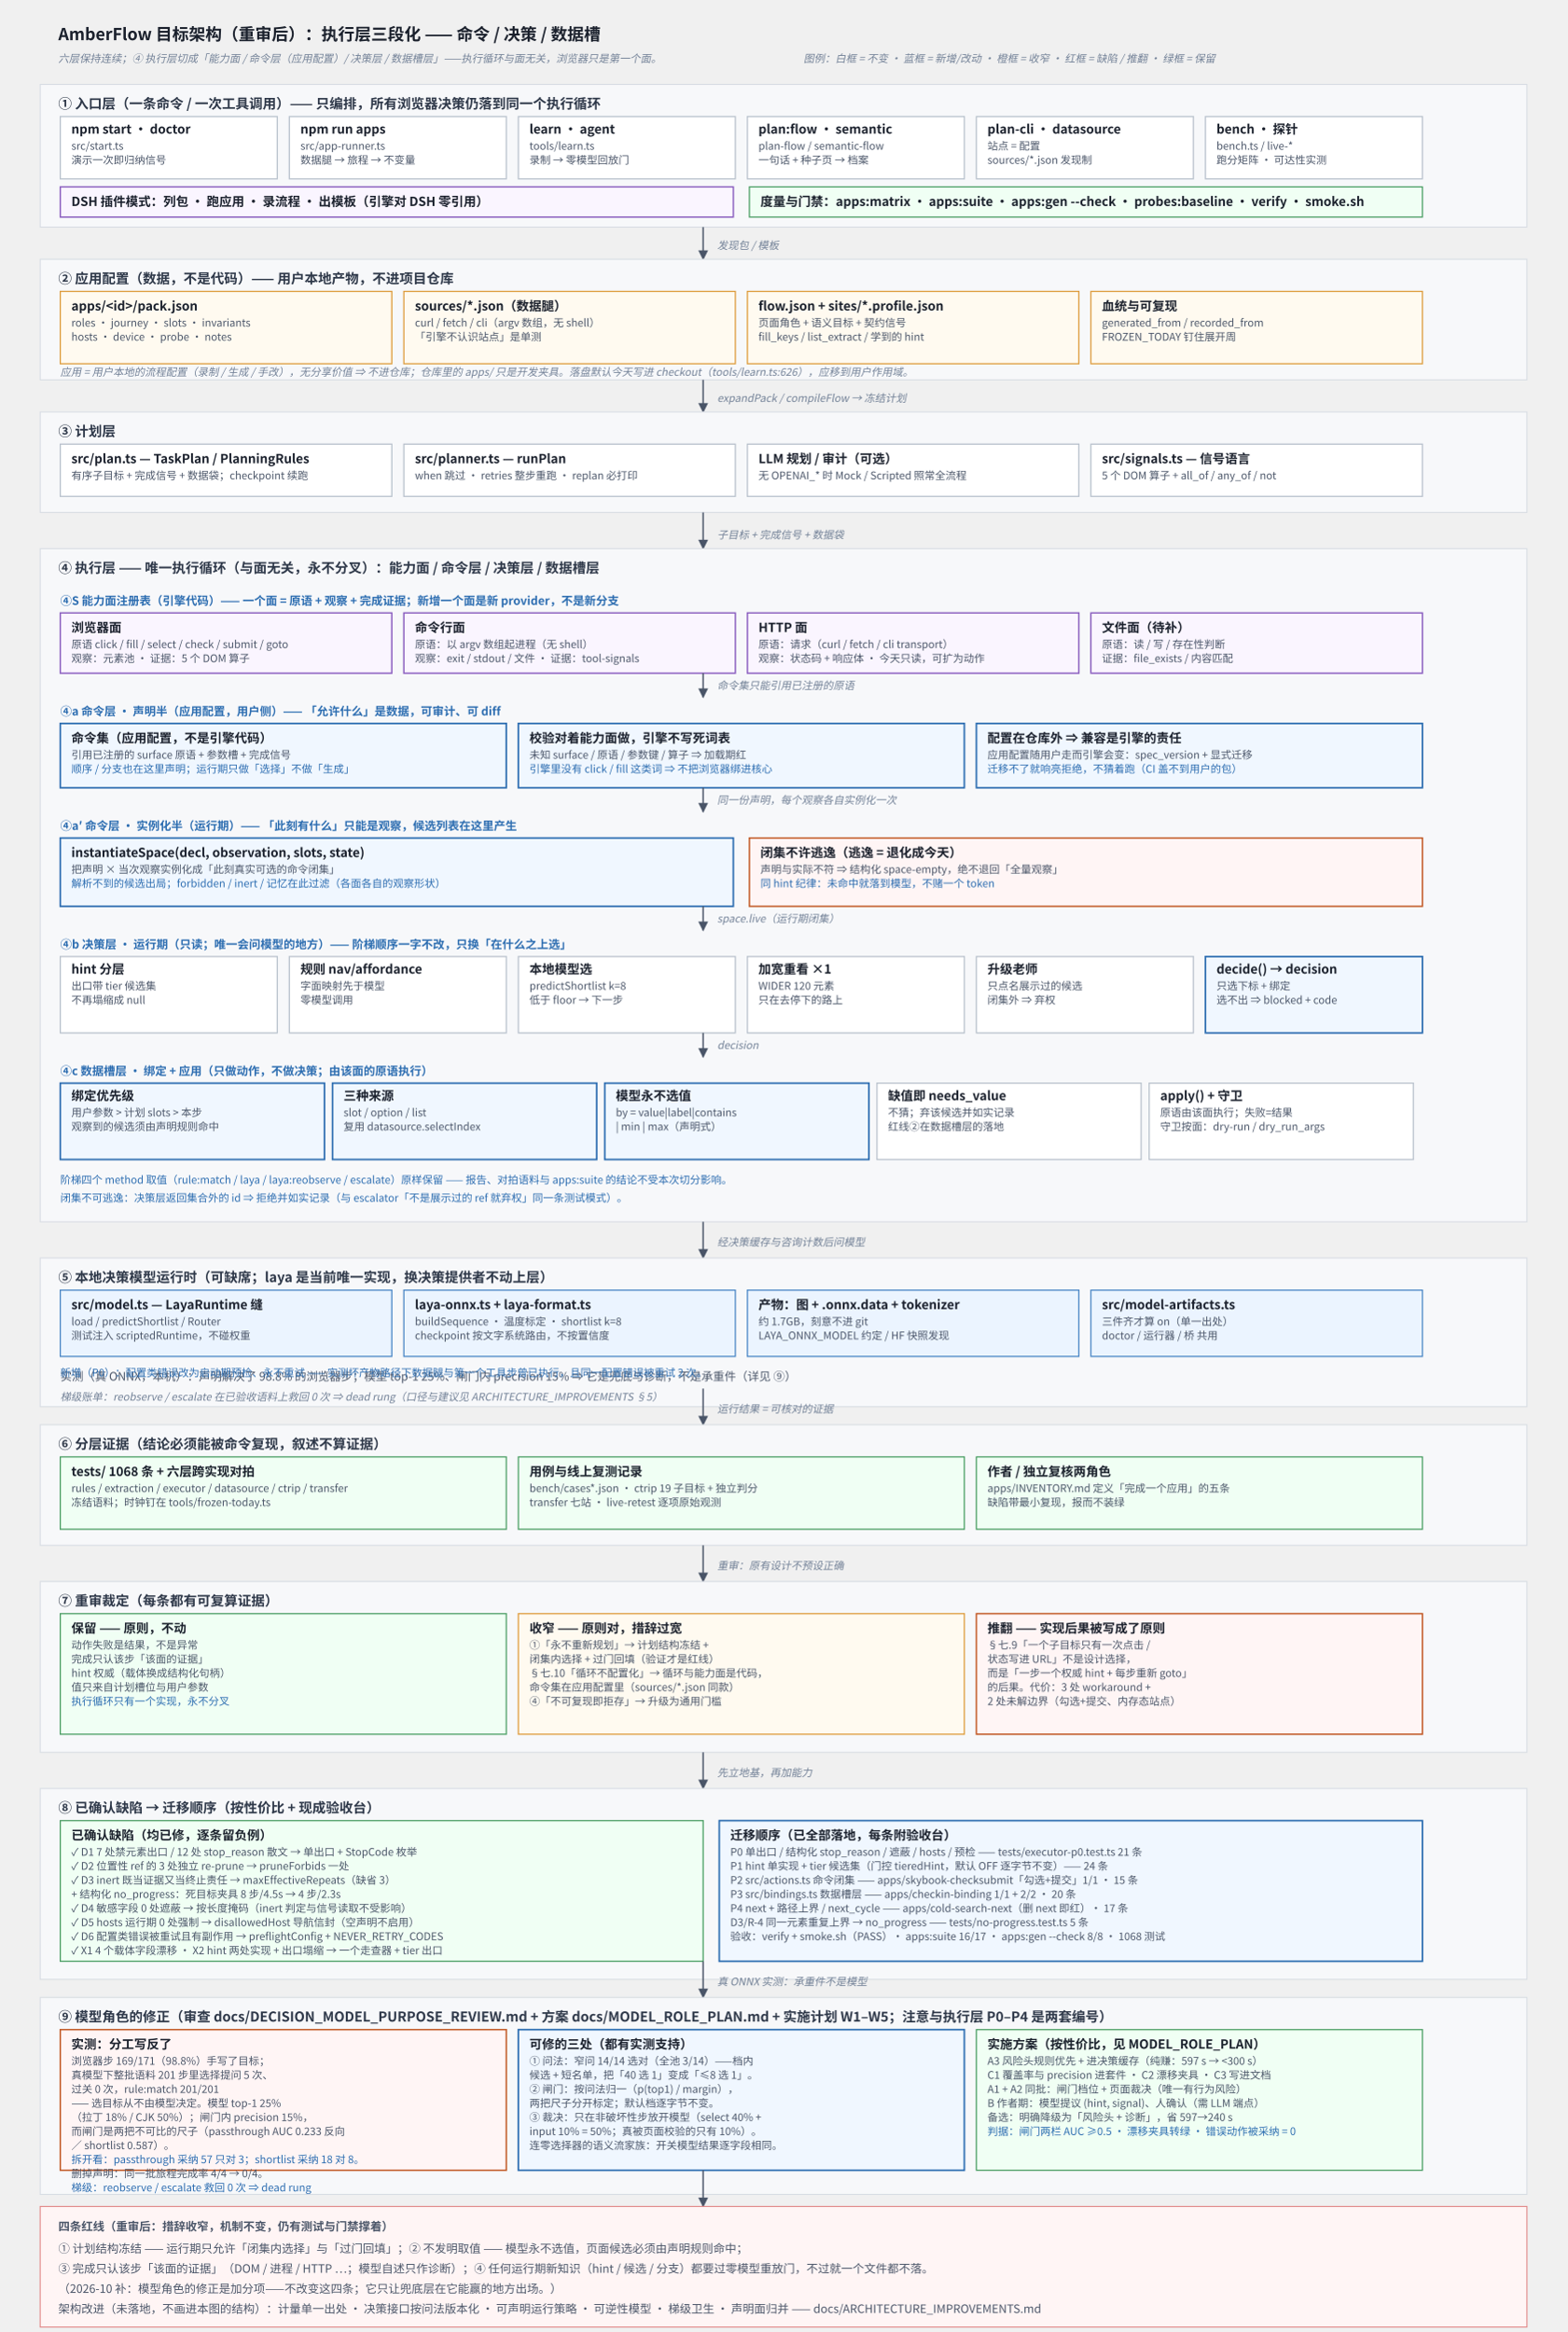
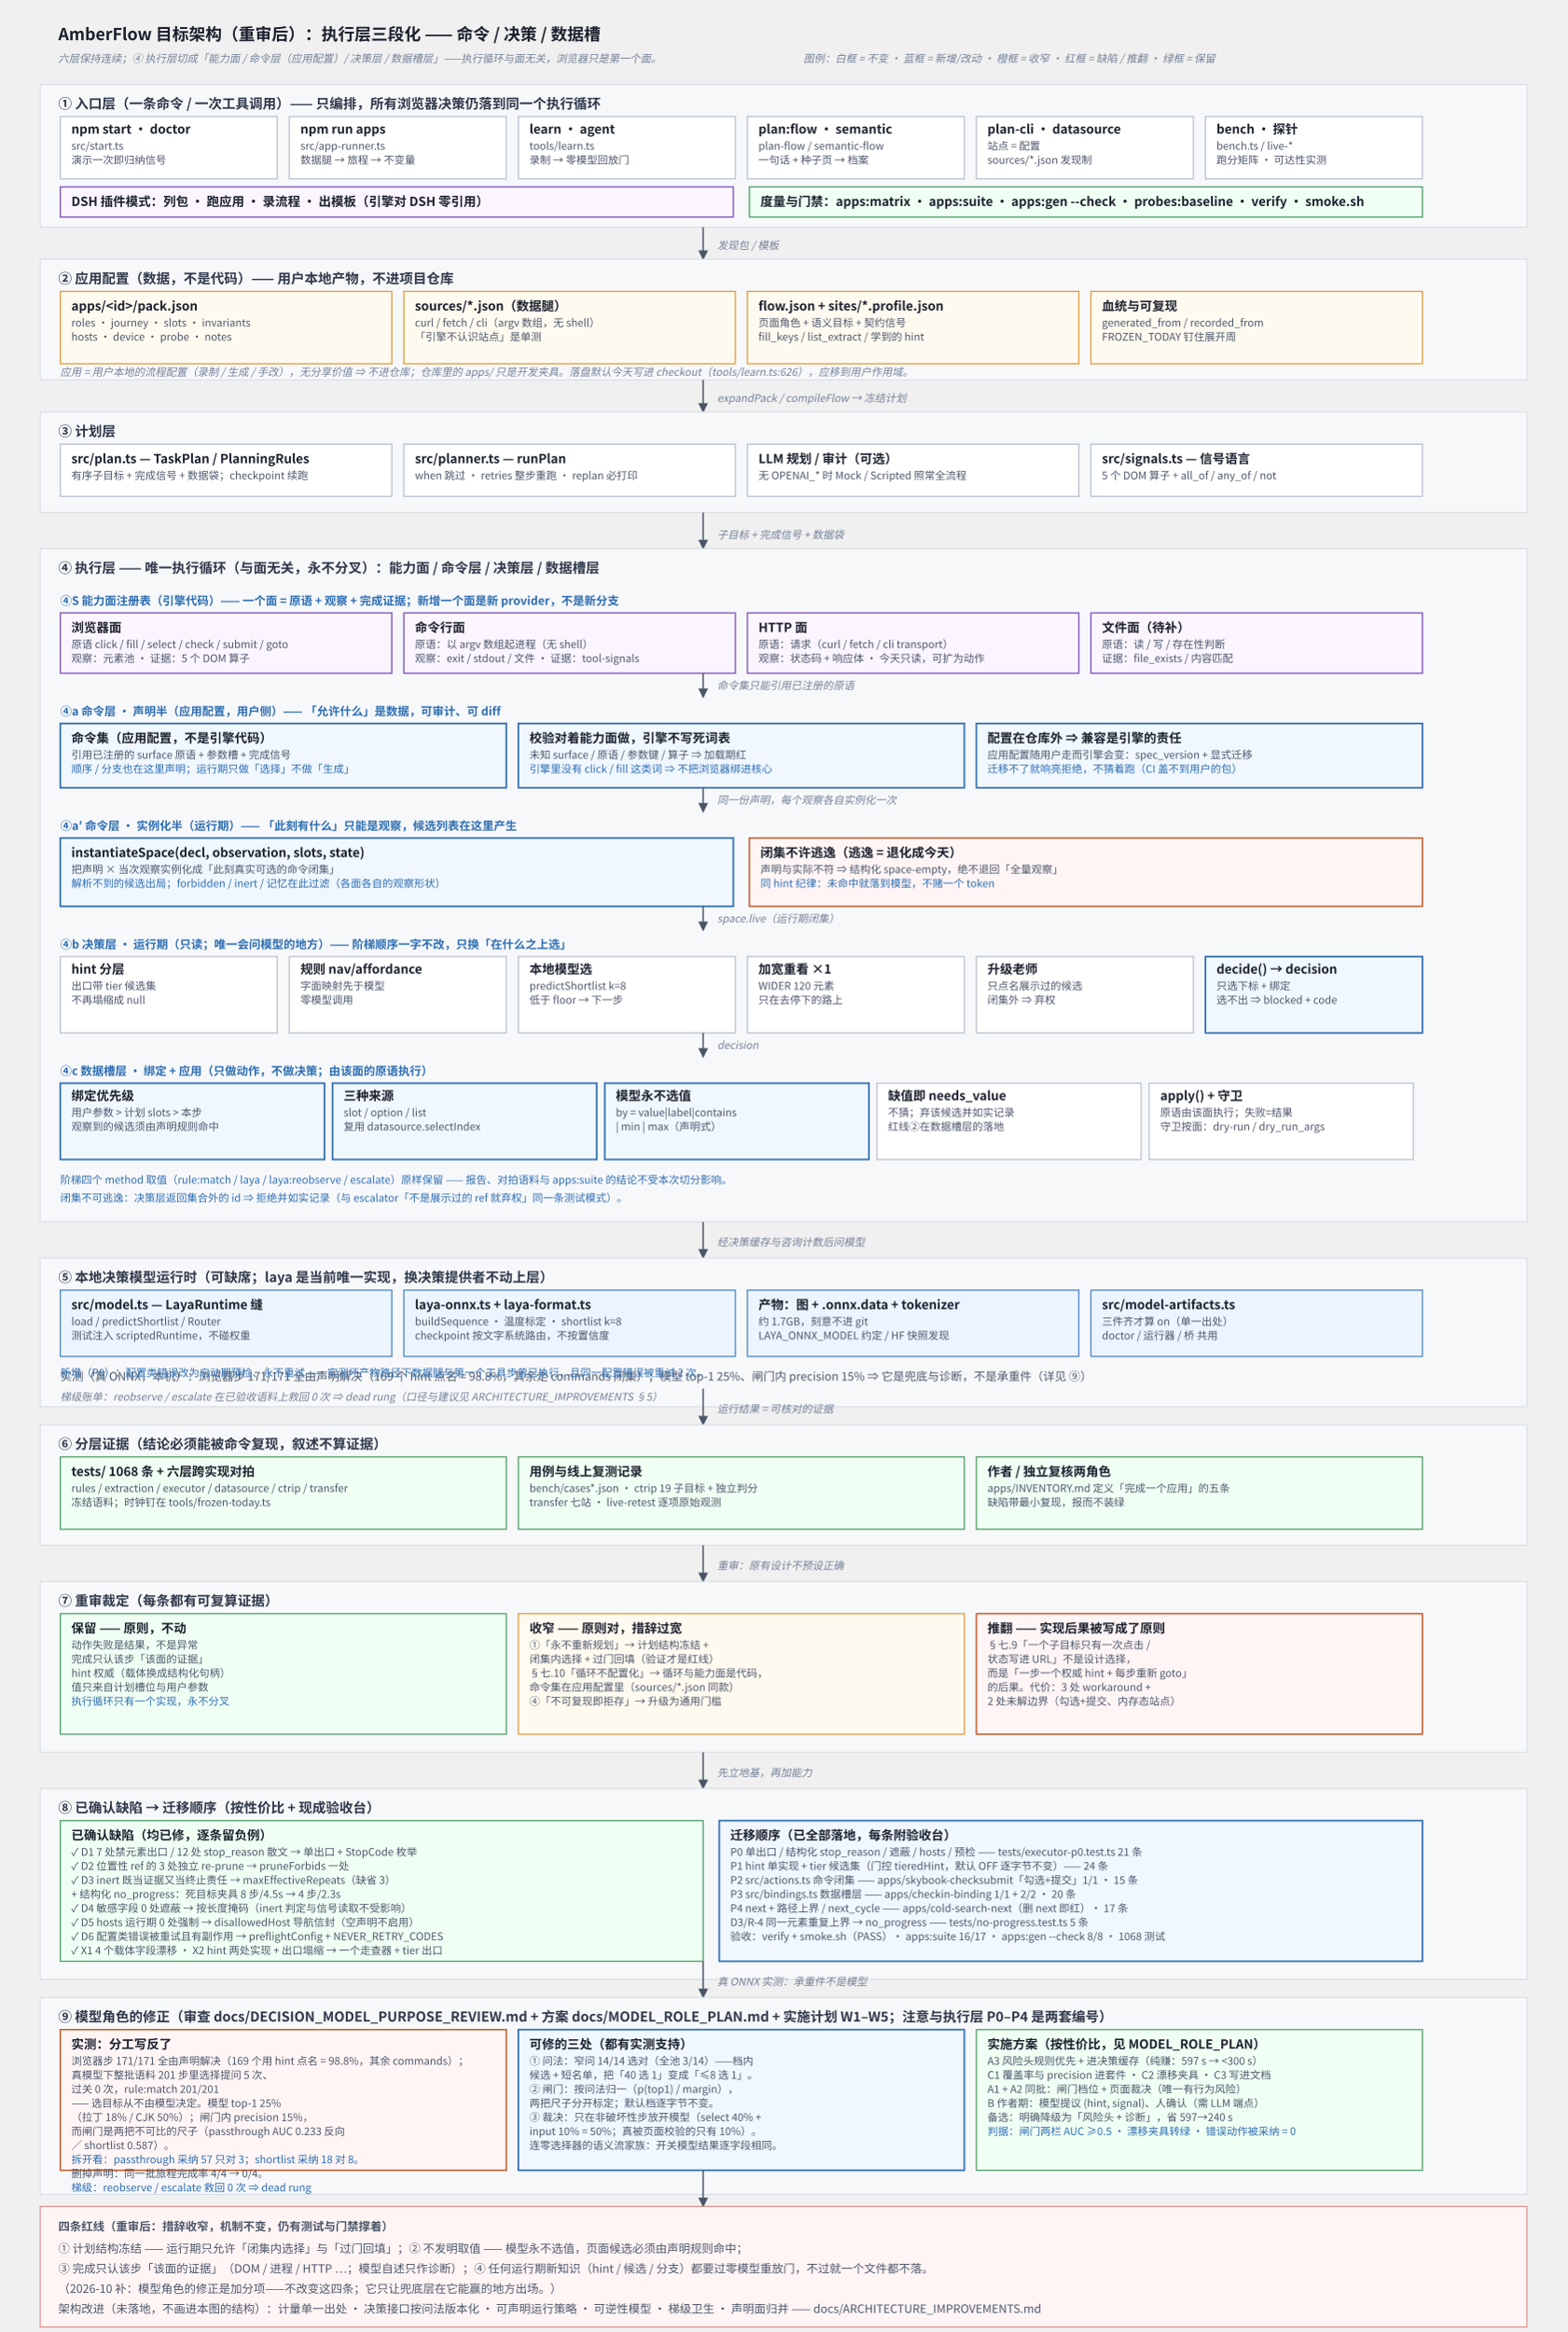
<svg xmlns="http://www.w3.org/2000/svg" width="1560" height="2320" viewBox="0 0 1560 2320" font-family="'PingFang SC','Microsoft YaHei','Noto Sans CJK SC','Source Han Sans CN','Helvetica Neue',Arial,sans-serif">
  <defs>
    <marker id="arr" viewBox="0 0 10 10" refX="9" refY="5" markerWidth="7" markerHeight="7" orient="auto-start-reverse">
      <path d="M0,0 L10,5 L0,10 z" fill="#4a5568" />
    </marker>
    <style>
.band{fill:#f7f8fa;stroke:#d7dce3;stroke-width:1}
.red{fill:#fff5f5;stroke:#e08383}
.lay{fill:#2d3748;font-size:13.5px;font-weight:700}
.title{fill:#1a202c;font-size:16.5px;font-weight:700}
.bx{fill:#fff;stroke:#b8c1cc;stroke-width:1.2}
.bxnew{fill:#f0f7ff;stroke:#2b6cb0;stroke-width:1.6}
.bxred{fill:#fff5f5;stroke:#c05621;stroke-width:1.4}
.bxd{fill:#fffaf0;stroke:#dd9b3b;stroke-width:1.2}
.bxm{fill:#ebf4ff;stroke:#4a86c5;stroke-width:1.2}
.bxe{fill:#f0fff4;stroke:#4a9d63;stroke-width:1.2}
.bxp{fill:#faf5ff;stroke:#8b5fbf;stroke-width:1.4}
.t{fill:#1a202c;font-size:12.5px;font-weight:600}
.s{fill:#4a5568;font-size:10.5px}
.sm{fill:#2b6cb0;font-size:10.5px}
.sub{fill:#2b6cb0;font-size:11.5px;font-weight:700}
.ln{stroke:#4a5568;stroke-width:1.4;fill:none}
.lbl{fill:#718096;font-size:10.5px;font-style:italic}
.foot{fill:#4a5568;font-size:11.5px}
</style>
  </defs>
  <text x="58" y="40" class="title">AmberFlow 目标架构（重审后）：执行层三段化 —— 命令 / 决策 / 数据槽</text>
  <text x="58" y="62" class="lbl">六层保持连续；④ 执行层切成「能力面 / 命令层（应用配置）/ 决策层 / 数据槽层」——执行循环与面无关，浏览器只是第一个面。</text>
  <text x="800" y="62" class="lbl">图例：白框 = 不变 · 蓝框 = 新增/改动 · 橙框 = 收窄 · 红框 = 缺陷 / 推翻 · 绿框 = 保留</text>
  <rect x="40" y="84" width="1480" height="142" class="band" />
  <text x="58" y="108" class="lay">① 入口层（一条命令 / 一次工具调用）—— 只编排，所有浏览器决策仍落到同一个执行循环</text>
  <rect x="60" y="116" width="216" height="62" class="bx" />
  <text x="71" y="133" class="t" font-size="11.5">npm start · doctor</text>
  <text x="71" y="149" class="s">src/start.ts</text>
  <text x="71" y="163" class="s">演示一次即归纳信号</text>
  <rect x="288" y="116" width="216" height="62" class="bx" />
  <text x="299" y="133" class="t" font-size="11.5">npm run apps</text>
  <text x="299" y="149" class="s">src/app-runner.ts</text>
  <text x="299" y="163" class="s">数据腿 → 旅程 → 不变量</text>
  <rect x="516" y="116" width="216" height="62" class="bx" />
  <text x="527" y="133" class="t" font-size="11.5">learn · agent</text>
  <text x="527" y="149" class="s">tools/learn.ts</text>
  <text x="527" y="163" class="s">录制 → 零模型回放门</text>
  <rect x="744" y="116" width="216" height="62" class="bx" />
  <text x="755" y="133" class="t" font-size="11.5">plan:flow · semantic</text>
  <text x="755" y="149" class="s">plan-flow / semantic-flow</text>
  <text x="755" y="163" class="s">一句话 + 种子页 → 档案</text>
  <rect x="972" y="116" width="216" height="62" class="bx" />
  <text x="983" y="133" class="t" font-size="11.5">plan-cli · datasource</text>
  <text x="983" y="149" class="s">站点 = 配置</text>
  <text x="983" y="163" class="s">sources/*.json 发现制</text>
  <rect x="1200" y="116" width="216" height="62" class="bx" />
  <text x="1211" y="133" class="t" font-size="11.5">bench · 探针</text>
  <text x="1211" y="149" class="s">bench.ts / live-*</text>
  <text x="1211" y="163" class="s">跑分矩阵 · 可达性实测</text>
  <rect x="60" y="186" width="670" height="30" class="bxp" />
  <text x="71" y="205" class="t" font-size="11">DSH 插件模式：列包 · 跑应用 · 录流程 · 出模板（引擎对 DSH 零引用）</text>
  <rect x="746" y="186" width="670" height="30" class="bxe" />
  <text x="757" y="205" class="t" font-size="11">度量与门禁：apps:matrix · apps:suite · apps:gen --check · probes:baseline · verify · smoke.sh</text>
  <path class="ln" d="M700,226 V258" marker-end="url(#arr)" />
  <text x="714" y="248" class="lbl">发现包 / 模板</text>
  <rect x="40" y="258" width="1480" height="120" class="band" />
  <text x="58" y="282" class="lay">② 应用配置（数据，不是代码）—— 用户本地产物，不进项目仓库</text>
  <rect x="60" y="290" width="330" height="72" class="bxd" />
  <text x="71" y="309" class="t" font-size="12.5">apps/&lt;id&gt;/pack.json</text>
  <text x="71" y="325" class="s">roles · journey · slots · invariants</text>
  <text x="71" y="339" class="s">hosts · device · probe · notes</text>
  <rect x="402" y="290" width="330" height="72" class="bxd" />
  <text x="413" y="309" class="t" font-size="12.5">sources/*.json（数据腿）</text>
  <text x="413" y="325" class="s">curl / fetch / cli（argv 数组，无 shell）</text>
  <text x="413" y="339" class="s">「引擎不认识站点」是单测</text>
  <rect x="744" y="290" width="330" height="72" class="bxd" />
  <text x="755" y="309" class="t" font-size="12.5">flow.json + sites/*.profile.json</text>
  <text x="755" y="325" class="s">页面角色 + 语义目标 + 契约信号</text>
  <text x="755" y="339" class="s">fill_keys / list_extract / 学到的 hint</text>
  <rect x="1086" y="290" width="330" height="72" class="bxd" />
  <text x="1097" y="309" class="t" font-size="12.5">血统与可复现</text>
  <text x="1097" y="325" class="s">generated_from / recorded_from</text>
  <text x="1097" y="339" class="s">FROZEN_TODAY 钉住展开周</text>
  <text x="60" y="374" class="lbl">应用 = 用户本地的流程配置（录制 / 生成 / 手改），无分享价值 ⇒ 不进仓库；仓库里的 apps/ 只是开发夹具。落盘默认今天写进 checkout（tools/learn.ts:626），应移到用户作用域。</text>
  <path class="ln" d="M700,378 V410" marker-end="url(#arr)" />
  <text x="714" y="400" class="lbl">expandPack / compileFlow → 冻结计划</text>
  <rect x="40" y="410" width="1480" height="100" class="band" />
  <text x="58" y="434" class="lay">③ 计划层</text>
  <rect x="60" y="442" width="330" height="52" class="bx" />
  <text x="71" y="461" class="t" font-size="12.5">src/plan.ts — TaskPlan / PlanningRules</text>
  <text x="71" y="477" class="s">有序子目标 + 完成信号 + 数据袋；checkpoint 续跑</text>
  <rect x="402" y="442" width="330" height="52" class="bx" />
  <text x="413" y="461" class="t" font-size="12.5">src/planner.ts — runPlan</text>
  <text x="413" y="477" class="s">when 跳过 · retries 整步重跑 · replan 必打印</text>
  <rect x="744" y="442" width="330" height="52" class="bx" />
  <text x="755" y="461" class="t" font-size="12.5">LLM 规划 / 审计（可选）</text>
  <text x="755" y="477" class="s">无 OPENAI_* 时 Mock / Scripted 照常全流程</text>
  <rect x="1086" y="442" width="330" height="52" class="bx" />
  <text x="1097" y="461" class="t" font-size="12.5">src/signals.ts — 信号语言</text>
  <text x="1097" y="477" class="s">5 个 DOM 算子 + all_of / any_of / not</text>
  <path class="ln" d="M700,510 V546" marker-end="url(#arr)" />
  <text x="714" y="536" class="lbl">子目标 + 完成信号 + 数据袋</text>
  <rect x="40" y="546" width="1480" height="670" class="band" />
  <text x="58" y="570" class="lay">④ 执行层 —— 唯一执行循环（与面无关，永不分叉）：能力面 / 命令层 / 决策层 / 数据槽层</text>
  <text x="60" y="602" class="sub">④S  能力面注册表（引擎代码）—— 一个面 = 原语 + 观察 + 完成证据；新增一个面是新 provider，不是新分支</text>
  <rect x="60" y="610" width="330" height="60" class="bxp" />
  <text x="71" y="629" class="t" font-size="11.5">浏览器面</text>
  <text x="71" y="645" class="s">原语 click / fill / select / check / submit / goto</text>
  <text x="71" y="659" class="s">观察：元素池 · 证据：5 个 DOM 算子</text>
  <rect x="402" y="610" width="330" height="60" class="bxp" />
  <text x="413" y="629" class="t" font-size="11.5">命令行面</text>
  <text x="413" y="645" class="s">原语：以 argv 数组起进程（无 shell）</text>
  <text x="413" y="659" class="s">观察：exit / stdout / 文件 · 证据：tool-signals</text>
  <rect x="744" y="610" width="330" height="60" class="bxp" />
  <text x="755" y="629" class="t" font-size="11.5">HTTP 面</text>
  <text x="755" y="645" class="s">原语：请求（curl / fetch / cli transport）</text>
  <text x="755" y="659" class="s">观察：状态码 + 响应体 · 今天只读，可扩为动作</text>
  <rect x="1086" y="610" width="330" height="60" class="bxp" />
  <text x="1097" y="629" class="t" font-size="11.5">文件面（待补）</text>
  <text x="1097" y="645" class="s">原语：读 / 写 / 存在性判断</text>
  <text x="1097" y="659" class="s">证据：file_exists / 内容匹配</text>
  <path class="ln" d="M700,670 V694" marker-end="url(#arr)" />
  <text x="714" y="686" class="lbl">命令集只能引用已注册的原语</text>
  <text x="60" y="712" class="sub">④a  命令层 · 声明半（应用配置，用户侧）—— 「允许什么」是数据，可审计、可 diff</text>
  <rect x="60" y="720" width="444" height="64" class="bxnew" />
  <text x="71" y="739" class="t" font-size="11.5">命令集（应用配置，不是引擎代码）</text>
  <text x="71" y="755" class="s">引用已注册的 surface 原语 + 参数槽 + 完成信号</text>
  <text x="71" y="769" class="sm">顺序 / 分支也在这里声明；运行期只做「选择」不做「生成」</text>
  <rect x="516" y="720" width="444" height="64" class="bxnew" />
  <text x="527" y="739" class="t" font-size="11.5">校验对着能力面做，引擎不写死词表</text>
  <text x="527" y="755" class="s">未知 surface / 原语 / 参数键 / 算子 ⇒ 加载期红</text>
  <text x="527" y="769" class="sm">引擎里没有 click / fill 这类词 ⇒ 不把浏览器绑进核心</text>
  <rect x="972" y="720" width="444" height="64" class="bxnew" />
  <text x="983" y="739" class="t" font-size="11.5">配置在仓库外 ⇒ 兼容是引擎的责任</text>
  <text x="983" y="755" class="s">应用配置随用户走而引擎会变：spec_version + 显式迁移</text>
  <text x="983" y="769" class="sm">迁移不了就响亮拒绝，不猜着跑（CI 盖不到用户的包）</text>
  <path class="ln" d="M700,784 V808" marker-end="url(#arr)" />
  <text x="714" y="800" class="lbl">同一份声明，每个观察各自实例化一次</text>
  <text x="60" y="826" class="sub">④a′  命令层 · 实例化半（运行期）—— 「此刻有什么」只能是观察，候选列表在这里产生</text>
  <rect x="60" y="834" width="670" height="68" class="bxnew" />
  <text x="71" y="853" class="t" font-size="11.5">instantiateSpace(decl, observation, slots, state)</text>
  <text x="71" y="869" class="s">把声明 × 当次观察实例化成「此刻真实可选的命令闭集」</text>
  <text x="71" y="883" class="sm">解析不到的候选出局；forbidden / inert / 记忆在此过滤（各面各自的观察形状）</text>
  <rect x="746" y="834" width="670" height="68" class="bxred" />
  <text x="757" y="853" class="t" font-size="11.5">闭集不许逃逸（逃逸 = 退化成今天）</text>
  <text x="757" y="869" class="s">声明与实际不符 ⇒ 结构化 space-empty，绝不退回「全量观察」</text>
  <text x="757" y="883" class="sm">同 hint 纪律：未命中就落到模型，不赌一个 token</text>
  <path class="ln" d="M700,902 V926" marker-end="url(#arr)" />
  <text x="714" y="918" class="lbl">space.live（运行期闭集）</text>
  <text x="60" y="944" class="sub">④b  决策层 · 运行期（只读；唯一会问模型的地方）—— 阶梯顺序一字不改，只换「在什么之上选」</text>
  <rect x="60" y="952" width="216" height="76" class="bx" />
  <text x="71" y="969" class="t" font-size="11">hint 分层</text>
  <text x="71" y="985" class="s">出口带 tier 候选集</text>
  <text x="71" y="999" class="s">不再塌缩成 null</text>
  <rect x="288" y="952" width="216" height="76" class="bx" />
  <text x="299" y="969" class="t" font-size="11">规则 nav/affordance</text>
  <text x="299" y="985" class="s">字面映射先于模型</text>
  <text x="299" y="999" class="s">零模型调用</text>
  <rect x="516" y="952" width="216" height="76" class="bx" />
  <text x="527" y="969" class="t" font-size="11">本地模型选</text>
  <text x="527" y="985" class="s">predictShortlist k=8</text>
  <text x="527" y="999" class="s">低于 floor → 下一步</text>
  <rect x="744" y="952" width="216" height="76" class="bx" />
  <text x="755" y="969" class="t" font-size="11">加宽重看 ×1</text>
  <text x="755" y="985" class="s">WIDER 120 元素</text>
  <text x="755" y="999" class="s">只在去停下的路上</text>
  <rect x="972" y="952" width="216" height="76" class="bx" />
  <text x="983" y="969" class="t" font-size="11">升级老师</text>
  <text x="983" y="985" class="s">只点名展示过的候选</text>
  <text x="983" y="999" class="s">闭集外 ⇒ 弃权</text>
  <rect x="1200" y="952" width="216" height="76" class="bxnew" />
  <text x="1211" y="969" class="t" font-size="11">decide() → decision</text>
  <text x="1211" y="985" class="s">只选下标 + 绑定</text>
  <text x="1211" y="999" class="s">选不出 ⇒ blocked + code</text>
  <path class="ln" d="M700,1028 V1052" marker-end="url(#arr)" />
  <text x="714" y="1044" class="lbl">decision</text>
  <text x="60" y="1070" class="sub">④c  数据槽层 · 绑定 + 应用（只做动作，不做决策；由该面的原语执行）</text>
  <rect x="60" y="1078" width="263" height="76" class="bxnew" />
  <text x="71" y="1095" class="t" font-size="11">绑定优先级</text>
  <text x="71" y="1111" class="s">用户参数 &gt; 计划 slots &gt; 本步</text>
  <text x="71" y="1125" class="s">观察到的候选须由声明规则命中</text>
  <rect x="331" y="1078" width="263" height="76" class="bxnew" />
  <text x="342" y="1095" class="t" font-size="11">三种来源</text>
  <text x="342" y="1111" class="s">slot / option / list</text>
  <text x="342" y="1125" class="s">复用 datasource.selectIndex</text>
  <rect x="602" y="1078" width="263" height="76" class="bxnew" />
  <text x="613" y="1095" class="t" font-size="11">模型永不选值</text>
  <text x="613" y="1111" class="s">by = value|label|contains</text>
  <text x="613" y="1125" class="s">| min | max（声明式）</text>
  <rect x="873" y="1078" width="263" height="76" class="bx" />
  <text x="884" y="1095" class="t" font-size="11">缺值即 needs_value</text>
  <text x="884" y="1111" class="s">不猜；弃该候选并如实记录</text>
  <text x="884" y="1125" class="s">红线②在数据槽层的落地</text>
  <rect x="1144" y="1078" width="263" height="76" class="bx" />
  <text x="1155" y="1095" class="t" font-size="11">apply() + 守卫</text>
  <text x="1155" y="1111" class="s">原语由该面执行；失败=结果</text>
  <text x="1155" y="1125" class="s">守卫按面：dry-run / dry_run_args</text>
  <text x="60" y="1178" class="sm">阶梯四个 method 取值（rule:match / laya / laya:reobserve / escalate）原样保留 —— 报告、对拍语料与 apps:suite 的结论不受本次切分影响。</text>
  <text x="60" y="1196" class="sm">闭集不可逃逸：决策层返回集合外的 id ⇒ 拒绝并如实记录（与 escalator「不是展示过的 ref 就弃权」同一条测试模式）。</text>
  <path class="ln" d="M700,1216 V1252" marker-end="url(#arr)" />
  <text x="714" y="1240" class="lbl">经决策缓存与咨询计数后问模型</text>
  <rect x="40" y="1252" width="1480" height="148" class="band" />
  <text x="58" y="1276" class="lay">⑤ 本地决策模型运行时（可缺席；laya 是当前唯一实现，换决策提供者不动上层）</text>
  <rect x="60" y="1284" width="330" height="66" class="bxm" />
  <text x="71" y="1303" class="t" font-size="12.5">src/model.ts — LayaRuntime 缝</text>
  <text x="71" y="1319" class="s">load / predictShortlist / Router</text>
  <text x="71" y="1333" class="s">测试注入 scriptedRuntime，不碰权重</text>
  <rect x="402" y="1284" width="330" height="66" class="bxm" />
  <text x="413" y="1303" class="t" font-size="12.5">laya-onnx.ts + laya-format.ts</text>
  <text x="413" y="1319" class="s">buildSequence · 温度标定 · shortlist k=8</text>
  <text x="413" y="1333" class="s">checkpoint 按文字系统路由，不按置信度</text>
  <rect x="744" y="1284" width="330" height="66" class="bxm" />
  <text x="755" y="1303" class="t" font-size="12.5">产物：图 + .onnx.data + tokenizer</text>
  <text x="755" y="1319" class="s">约 1.7GB，刻意不进 git</text>
  <text x="755" y="1333" class="s">LAYA_ONNX_MODEL 约定 / HF 快照发现</text>
  <rect x="1086" y="1284" width="330" height="66" class="bxm" />
  <text x="1097" y="1303" class="t" font-size="12.5">src/model-artifacts.ts</text>
  <text x="1097" y="1319" class="s">三件齐才算 on（单一出处）</text>
  <text x="1097" y="1333" class="s">doctor / 运行器 / 桥 共用</text>
-   <text x="60" y="1374" class="foot">实测（真 ONNX，本机）：声明解决了 98.8% 的浏览器步；模型 top-1 25%、闸门内 precision 15% ⇒ 它是兜底与诊断，不是承重件（详见 ⑨）</text>
+   <text x="60" y="1374" class="foot">实测（真 ONNX，本机）：浏览器步 171/171 全由声明解决（169 个 hint 点名 = 98.8%，其余走 commands 闭集）；模型 top-1 25%、闸门内 precision 15% ⇒ 它是兜底与诊断，不是承重件（详见 ⑨）</text>
  <text x="60" y="1394" class="lbl">梯级账单：reobserve / escalate 在已验收语料上救回 0 次 ⇒ dead rung（口径与建议见 ARCHITECTURE_IMPROVEMENTS §5）</text>
  <text x="60" y="1370" class="sm">新增（P0）：配置类错误改为启动期预检、永不重试 —— 实测坏产物路径下数据腿与第一个工具步曾已执行，且同一配置错误被重试 2 次。</text>
  <path class="ln" d="M700,1382 V1418" marker-end="url(#arr)" />
  <text x="714" y="1406" class="lbl">运行结果 = 可核对的证据</text>
  <rect x="40" y="1418" width="1480" height="120" class="band" />
  <text x="58" y="1442" class="lay">⑥ 分层证据（结论必须能被命令复现，叙述不算证据）</text>
  <rect x="60" y="1450" width="444" height="72" class="bxe" />
  <text x="71" y="1469" class="t" font-size="12.5">tests/ 1068 条 + 六层跨实现对拍</text>
  <text x="71" y="1485" class="s">rules / extraction / executor / datasource / ctrip / transfer</text>
  <text x="71" y="1499" class="s">冻结语料；时钟钉在 tools/frozen-today.ts</text>
  <rect x="516" y="1450" width="444" height="72" class="bxe" />
  <text x="527" y="1469" class="t" font-size="12.5">用例与线上复测记录</text>
  <text x="527" y="1485" class="s">bench/cases*.json · ctrip 19 子目标 + 独立判分</text>
  <text x="527" y="1499" class="s">transfer 七站 · live-retest 逐项原始观测</text>
  <rect x="972" y="1450" width="444" height="72" class="bxe" />
  <text x="983" y="1469" class="t" font-size="12.5">作者 / 独立复核两角色</text>
  <text x="983" y="1485" class="s">apps/INVENTORY.md 定义「完成一个应用」的五条</text>
  <text x="983" y="1499" class="s">缺陷带最小复现，报而不装绿</text>
  <path class="ln" d="M700,1538 V1574" marker-end="url(#arr)" />
  <text x="714" y="1562" class="lbl">重审：原有设计不预设正确</text>
  <rect x="40" y="1574" width="1480" height="170" class="band" />
  <text x="58" y="1598" class="lay">⑦ 重审裁定（每条都有可复算证据）</text>
  <rect x="60" y="1606" width="444" height="120" class="bxe" />
  <text x="71" y="1625" class="t" font-size="12">保留 —— 原则，不动</text>
  <text x="71" y="1641" class="s">动作失败是结果，不是异常</text>
  <text x="71" y="1655" class="s">完成只认该步「该面的证据」</text>
  <text x="71" y="1669" class="s">hint 权威（载体换成结构化句柄）</text>
  <text x="71" y="1683" class="s">值只来自计划槽位与用户参数</text>
  <text x="71" y="1697" class="sm">执行循环只有一个实现，永不分叉</text>
  <rect x="516" y="1606" width="444" height="120" class="bxd" />
  <text x="527" y="1625" class="t" font-size="12">收窄 —— 原则对，措辞过宽</text>
  <text x="527" y="1641" class="s">①「永不重新规划」→ 计划结构冻结 +</text>
  <text x="527" y="1655" class="s">     闭集内选择 + 过门回填（验证才是红线）</text>
  <text x="527" y="1669" class="s">§七.10「循环不配置化」→ 循环与能力面是代码，</text>
  <text x="527" y="1683" class="s">     命令集在应用配置里（sources/*.json 同款）</text>
  <text x="527" y="1697" class="s">④「不可复现即拒存」→ 升级为通用门槛</text>
  <rect x="972" y="1606" width="444" height="120" class="bxred" />
  <text x="983" y="1625" class="t" font-size="12">推翻 —— 实现后果被写成了原则</text>
  <text x="983" y="1641" class="s">§七.9「一个子目标只有一次点击 /</text>
  <text x="983" y="1655" class="s">     状态写进 URL」不是设计选择，</text>
  <text x="983" y="1669" class="s">而是「一步一个权威 hint + 每步重新 goto」</text>
  <text x="983" y="1683" class="s">的后果。代价：3 处 workaround +</text>
  <text x="983" y="1697" class="s">2 处未解边界（勾选+提交、内存态站点）</text>
  <path class="ln" d="M700,1744 V1780" marker-end="url(#arr)" />
  <text x="714" y="1768" class="lbl">先立地基，再加能力</text>
  <rect x="40" y="1780" width="1480" height="190" class="band" />
  <text x="58" y="1804" class="lay">⑧ 已确认缺陷 → 迁移顺序（按性价比 + 现成验收台）</text>
  <rect x="60" y="1812" width="640" height="140" class="bxe" />
  <text x="71" y="1831" class="t" font-size="12">已确认缺陷（均已修，逐条留负例）</text>
  <text x="71" y="1847" class="s">✓ D1 7 处禁元素出口 / 12 处 stop_reason 散文 → 单出口 + StopCode 枚举</text>
  <text x="71" y="1861" class="s">✓ D2 位置性 ref 的 3 处独立 re-prune → pruneForbids 一处</text>
  <text x="71" y="1875" class="s">✓ D3 inert 既当证据又当终止责任 → maxEffectiveRepeats（缺省 3）</text>
  <text x="71" y="1889" class="s">      + 结构化 no_progress：死目标夹具 8 步/4.5s → 4 步/2.3s</text>
  <text x="71" y="1903" class="s">✓ D4 敏感字段 0 处遮蔽 → 按长度掩码（inert 判定与信号读取不受影响）</text>
  <text x="71" y="1917" class="s">✓ D5 hosts 运行期 0 处强制 → disallowedHost 导航信封（空声明不启用）</text>
  <text x="71" y="1931" class="s">✓ D6 配置类错误被重试且有副作用 → preflightConfig + NEVER_RETRY_CODES</text>
  <text x="71" y="1945" class="s">✓ X1 4 个载体字段漂移 · X2 hint 两处实现 + 出口塌缩 → 一个走查器 + tier 出口</text>
  <rect x="716" y="1812" width="700" height="140" class="bxnew" />
  <text x="727" y="1831" class="t" font-size="12">迁移顺序（已全部落地，每条附验收台）</text>
  <text x="727" y="1847" class="s">P0 单出口 / 结构化 stop_reason / 遮蔽 / hosts / 预检 —— tests/executor-p0.test.ts 21 条</text>
  <text x="727" y="1861" class="s">P1 hint 单实现 + tier 候选集（门控 tieredHint，默认 OFF 逐字节不变）—— 24 条</text>
  <text x="727" y="1875" class="s">P2 src/actions.ts 命令闭集 —— apps/skybook-checksubmit「勾选+提交」1/1 · 15 条</text>
  <text x="727" y="1889" class="s">P3 src/bindings.ts 数据槽层 —— apps/checkin-binding 1/1 + 2/2 · 20 条</text>
  <text x="727" y="1903" class="s">P4 next + 路径上界 / next_cycle —— apps/cold-search-next（删 next 即红）· 17 条</text>
  <text x="727" y="1917" class="s">D3/R-4 同一元素重复上界 → no_progress —— tests/no-progress.test.ts 5 条</text>
  <text x="727" y="1931" class="s">验收：verify + smoke.sh（PASS）· apps:suite 16/17 · apps:gen --check 8/8 · 1068 测试</text>
  <path class="ln" d="M700,1952 V1988" marker-end="url(#arr)" />
  <text x="714" y="1976" class="lbl">真 ONNX 实测：承重件不是模型</text>
  <rect x="40" y="1988" width="1480" height="196" class="band" />
  <text x="58" y="2012" class="lay">⑨ 模型角色的修正（审查 docs/DECISION_MODEL_PURPOSE_REVIEW.md + 方案 docs/MODEL_ROLE_PLAN.md + 实施计划 W1–W5；注意与执行层 P0–P4 是两套编号）</text>
  <rect x="60" y="2020" width="444" height="140" class="bxred" />
  <text x="71" y="2039" class="t" font-size="12">实测：分工写反了</text>
-   <text x="71" y="2055" class="s">浏览器步 169/171（98.8%）手写了目标；</text>
+   <text x="71" y="2055" class="s">浏览器步 171/171 全由声明解决（169 个用 hint 点名 = 98.8%，其余 commands）；</text>
  <text x="71" y="2069" class="s">真模型下整批语料 201 步里选择提问 5 次、</text>
  <text x="71" y="2083" class="s">过关 0 次，rule:match 201/201</text>
  <text x="71" y="2097" class="s">—— 选目标从不由模型决定。模型 top-1 25%</text>
  <text x="71" y="2111" class="s">（拉丁 18% / CJK 50%）；闸门内 precision 15%，</text>
  <text x="71" y="2125" class="s">而闸门是两把不可比的尺子（passthrough AUC 0.233 反向</text>
  <text x="71" y="2139" class="s">／ shortlist 0.587）。</text>
  <text x="71" y="2153" class="sm">拆开看：passthrough 采纳 57 只对 3；shortlist 采纳 18 对 8。</text>
  <text x="71" y="2167" class="s">删掉声明：同一批旅程完成率 4/4 → 0/4。</text>
  <text x="71" y="2181" class="sm">梯级：reobserve / escalate 救回 0 次 ⇒ dead rung</text>
  <rect x="516" y="2020" width="444" height="140" class="bxnew" />
  <text x="527" y="2039" class="t" font-size="12">可修的三处（都有实测支持）</text>
  <text x="527" y="2055" class="s">① 问法：窄问 14/14 选对（全池 3/14）——档内</text>
  <text x="527" y="2069" class="s">     候选 + 短名单，把「40 选 1」变成「≤8 选 1」。</text>
  <text x="527" y="2083" class="s">② 闸门：按问法归一（p(top1) / margin），</text>
  <text x="527" y="2097" class="s">     两把尺子分开标定；默认档逐字节不变。</text>
  <text x="527" y="2111" class="s">③ 裁决：只在非破坏性步放开模型（select 40% +</text>
  <text x="527" y="2125" class="s">     input 10% = 50%；真被页面校验的只有 10%）。</text>
  <text x="527" y="2139" class="s">连零选择器的语义流家族：开关模型结果逐字段相同。</text>
  <rect x="972" y="2020" width="444" height="140" class="bxe" />
  <text x="983" y="2039" class="t" font-size="12">实施方案（按性价比，见 MODEL_ROLE_PLAN）</text>
  <text x="983" y="2055" class="s">A3 风险头规则优先 + 进决策缓存（纯赚：597 s → &lt;300 s）</text>
  <text x="983" y="2069" class="s">C1 覆盖率与 precision 进套件 · C2 漂移夹具 · C3 写进文档</text>
  <text x="983" y="2083" class="s">A1 + A2 同批：闸门档位 + 页面裁决（唯一有行为风险）</text>
  <text x="983" y="2097" class="s">B  作者期：模型提议 (hint, signal)、人确认（需 LLM 端点）</text>
  <text x="983" y="2111" class="s">备选：明确降级为「风险头 + 诊断」，省 597→240 s</text>
  <text x="983" y="2125" class="sm">判据：闸门两栏 AUC ≥0.5 · 漂移夹具转绿 · 错误动作被采纳 = 0</text>
  <path class="ln" d="M700,2160 V2196" marker-end="url(#arr)" />
  <rect x="40" y="2196" width="1480" height="120" class="band red" />
  <text x="58" y="2220" class="foot" font-weight="700">四条红线（重审后：措辞收窄，机制不变，仍有测试与门禁撑着）</text>
  <text x="58" y="2242" class="foot">① 计划结构冻结 —— 运行期只允许「闭集内选择」与「过门回填」；② 不发明取值 —— 模型永不选值，页面候选必须由声明规则命中；</text>
  <text x="58" y="2262" class="foot">③ 完成只认该步「该面的证据」（DOM / 进程 / HTTP …；模型自述只作诊断）；④ 任何运行期新知识（hint / 候选 / 分支）都要过零模型重放门，不过就一个文件都不落。</text>
  <text x="58" y="2282" class="foot">（2026-10 补：模型角色的修正是加分项——不改变这四条；它只让兜底层在它能赢的地方出场。）</text>
  <text x="58" y="2302" class="foot">架构改进（未落地，不画进本图的结构）：计量单一出处 · 决策接口按问法版本化 · 可声明运行策略 · 可逆性模型 · 梯级卫生 · 声明面归并 —— docs/ARCHITECTURE_IMPROVEMENTS.md</text>
</svg>
